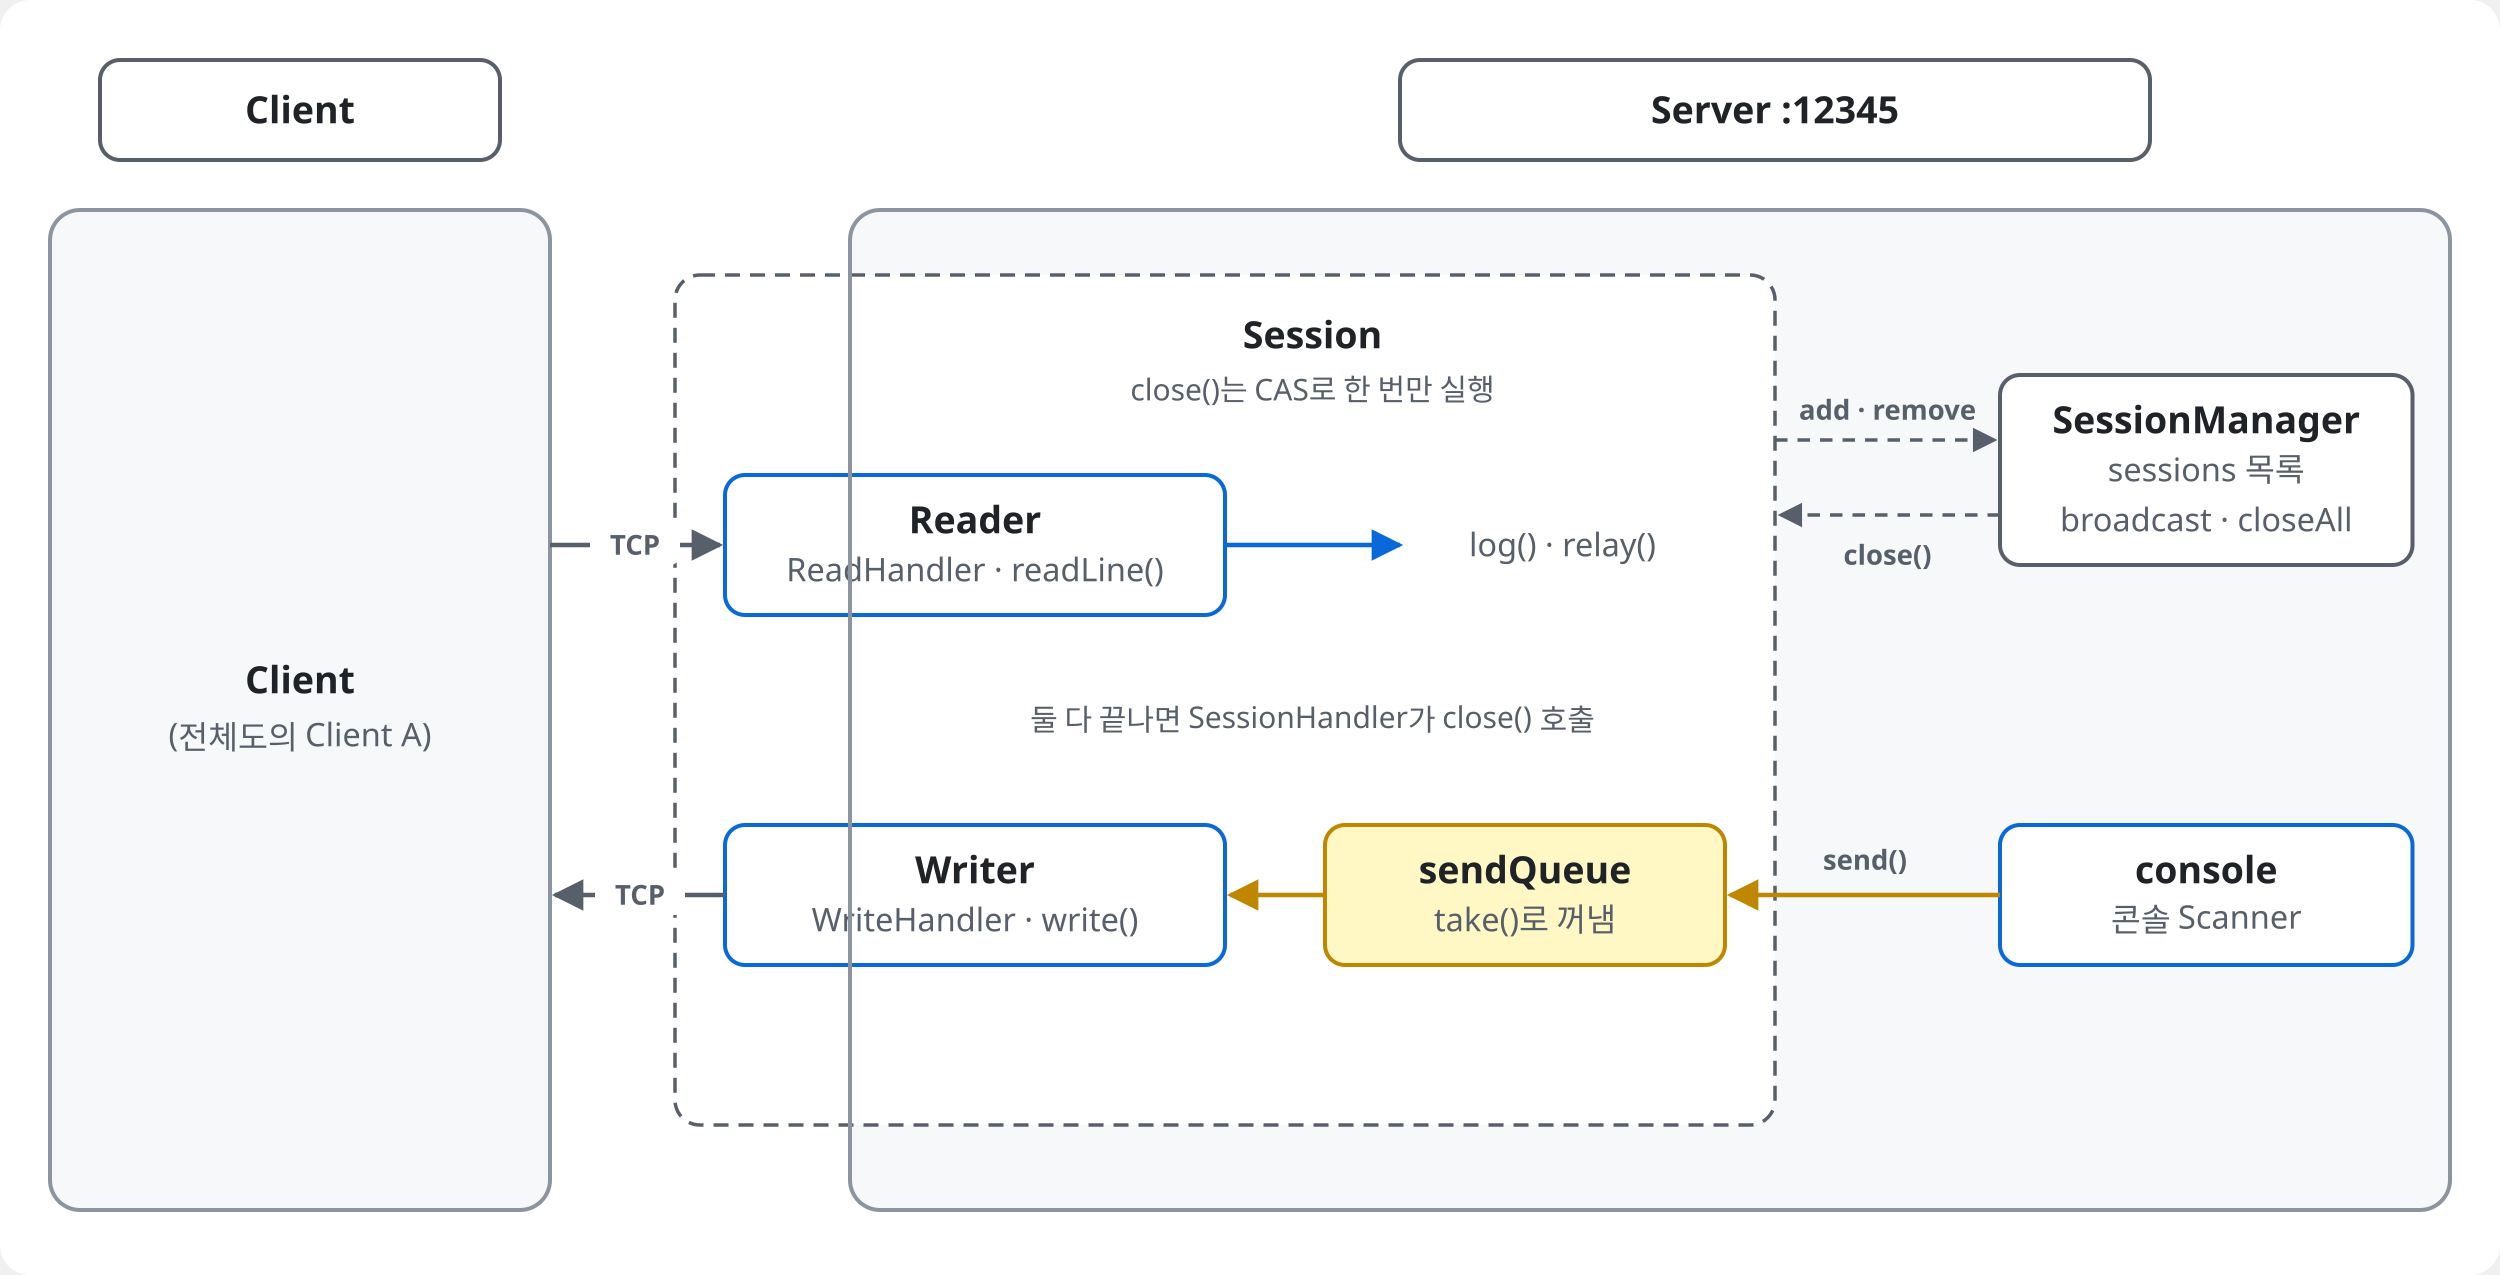
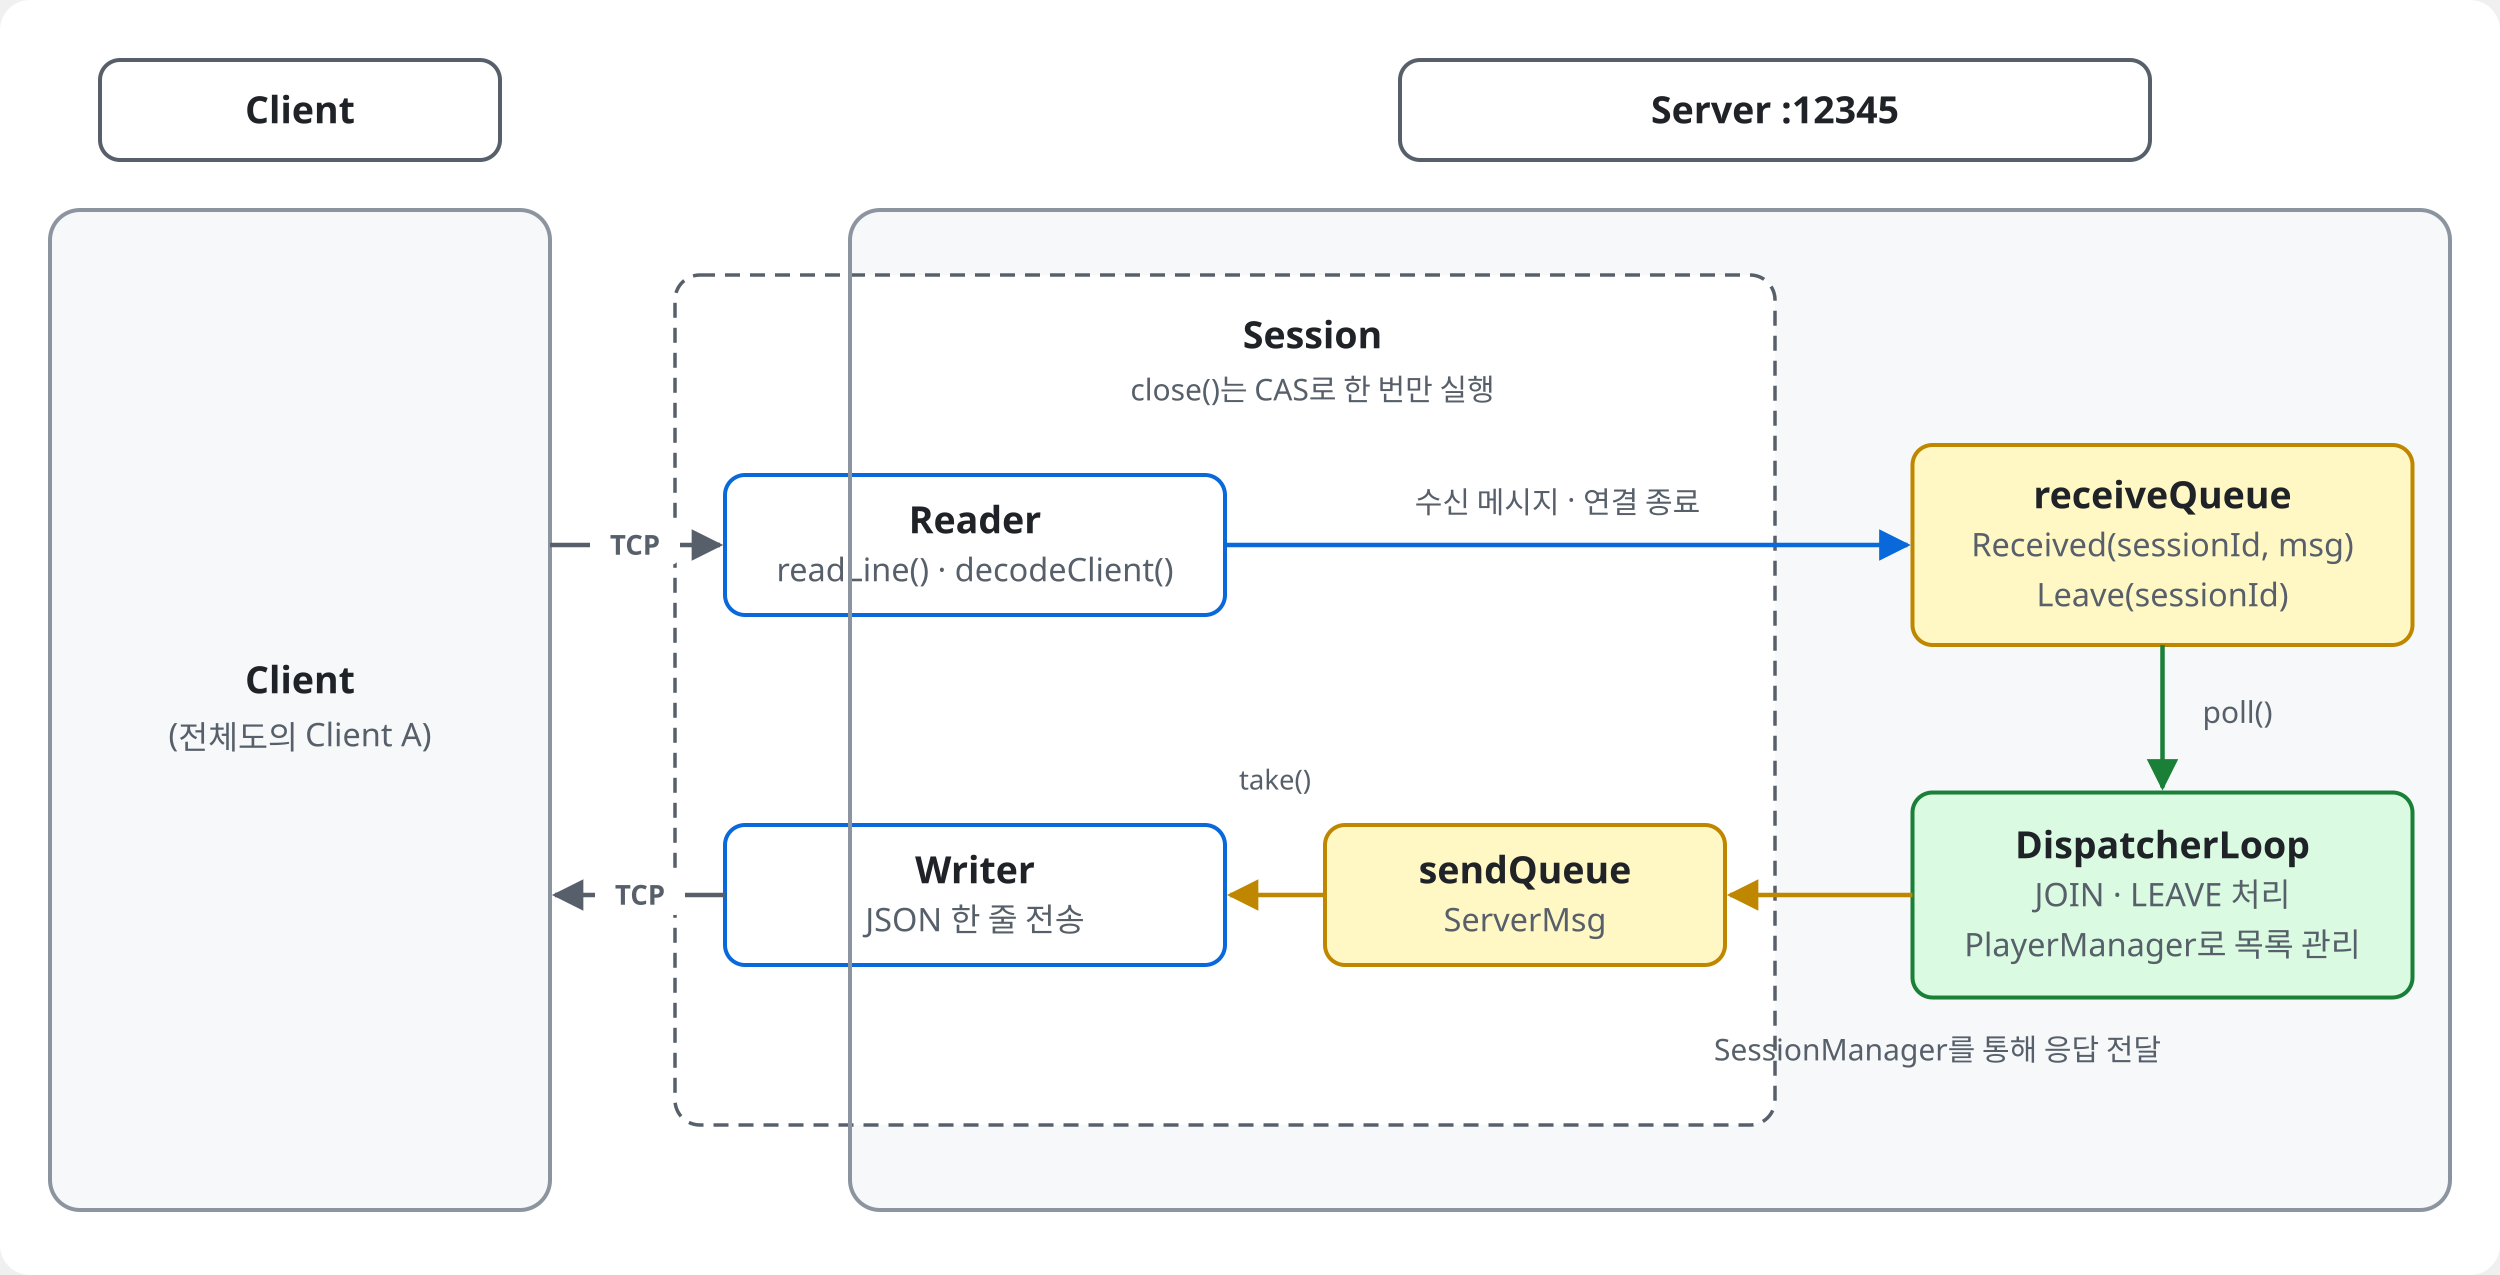
<svg xmlns="http://www.w3.org/2000/svg" viewBox="0 0 1000 510" width="1000" height="510" font-family="Pretendard, 'Malgun Gothic', 'Apple SD Gothic Neo', 'Noto Sans KR', sans-serif">
  <rect width="1000" height="510" rx="12" fill="#ffffff" />
  <defs>
    <marker id="arrow-tcp" viewBox="0 0 10 10" refX="9" refY="5" markerWidth="7" markerHeight="7" orient="auto-start-reverse">
      <path d="M 0 0 L 10 5 L 0 10 z" fill="#57606a" />
    </marker>
    <marker id="arrow-recv" viewBox="0 0 10 10" refX="9" refY="5" markerWidth="7" markerHeight="7" orient="auto-start-reverse">
      <path d="M 0 0 L 10 5 L 0 10 z" fill="#0969da" />
    </marker>
    <marker id="arrow-loop" viewBox="0 0 10 10" refX="9" refY="5" markerWidth="7" markerHeight="7" orient="auto-start-reverse">
      <path d="M 0 0 L 10 5 L 0 10 z" fill="#1a7f37" />
    </marker>
    <marker id="arrow-send" viewBox="0 0 10 10" refX="9" refY="5" markerWidth="7" markerHeight="7" orient="auto-start-reverse">
      <path d="M 0 0 L 10 5 L 0 10 z" fill="#bf8700" />
    </marker>
  </defs>
  <rect x="40" y="24" width="160" height="40" rx="8" fill="#ffffff" stroke="#57606a" stroke-width="1.6" />
  <text x="120.0" y="44.0" font-size="15" font-weight="600" text-anchor="middle" dominant-baseline="middle" fill="#1f2328">Client</text>
  <rect x="560" y="24" width="300" height="40" rx="8" fill="#ffffff" stroke="#57606a" stroke-width="1.6" />
  <text x="710.0" y="44.0" font-size="15" font-weight="600" text-anchor="middle" dominant-baseline="middle" fill="#1f2328">Server  :12345</text>
  <rect x="20" y="84" width="200" height="400" rx="12" fill="#f6f8fa" stroke="#8c959f" stroke-width="1.6" />
  <text x="120" y="272" font-size="15" font-weight="600" text-anchor="middle" dominant-baseline="middle" fill="#1f2328">Client</text>
  <text x="120" y="294" font-size="13" font-weight="400" text-anchor="middle" dominant-baseline="middle" fill="#57606a">(전체도의 Client A)</text>
  <rect x="340" y="84" width="640" height="400" rx="12" fill="#f6f8fa" stroke="#8c959f" stroke-width="1.6" />
  <rect x="270" y="110" width="440" height="340" rx="10" fill="#ffffff" stroke="#57606a" stroke-width="1.4" stroke-dasharray="6 4" />
  <text x="525" y="134" font-size="15" font-weight="600" text-anchor="middle" dominant-baseline="middle" fill="#1f2328">Session</text>
  <text x="525" y="156" font-size="12" font-weight="400" text-anchor="middle" dominant-baseline="middle" fill="#57606a">close()는 CAS로 한 번만 실행</text>
  <rect x="290" y="190" width="200" height="56" rx="8" fill="#ffffff" stroke="#0969da" stroke-width="1.6" />
  <text x="390.0" y="208.0" font-size="15" font-weight="600" text-anchor="middle" dominant-baseline="middle" fill="#1f2328">Reader</text>
-   <text x="390.0" y="228.0" font-size="13" font-weight="400" text-anchor="middle" dominant-baseline="middle" fill="#57606a">ReadHandler · readLine()</text>
+   <text x="390.0" y="228.0" font-size="13" font-weight="400" text-anchor="middle" dominant-baseline="middle" fill="#57606a">readLine() · decodeClient()</text>
  <rect x="290" y="330" width="200" height="56" rx="8" fill="#ffffff" stroke="#0969da" stroke-width="1.6" />
  <text x="390.0" y="348.0" font-size="15" font-weight="600" text-anchor="middle" dominant-baseline="middle" fill="#1f2328">Writer</text>
-   <text x="390.0" y="368.0" font-size="13" font-weight="400" text-anchor="middle" dominant-baseline="middle" fill="#57606a">WriteHandler · write()</text>
+   <text x="390.0" y="368.0" font-size="13" font-weight="400" text-anchor="middle" dominant-baseline="middle" fill="#57606a">JSON 한 줄 전송</text>
  <rect x="530" y="330" width="160" height="56" rx="8" fill="#fff8c5" stroke="#bf8700" stroke-width="1.6" />
  <text x="610.0" y="348.0" font-size="15" font-weight="600" text-anchor="middle" dominant-baseline="middle" fill="#1f2328">sendQueue</text>
-   <text x="610.0" y="368.0" font-size="13" font-weight="400" text-anchor="middle" dominant-baseline="middle" fill="#57606a">take()로 꺼냄</text>
-   <text x="525" y="288" font-size="12" font-weight="400" text-anchor="middle" dominant-baseline="middle" fill="#57606a">둘 다 끝나면 SessionHandler가 close() 호출</text>
+   <text x="610.0" y="368.0" font-size="13" font-weight="400" text-anchor="middle" dominant-baseline="middle" fill="#57606a">ServerMsg</text>
  <line x1="340" y1="96" x2="340" y2="472" stroke="#8c959f" stroke-width="1.6" />
-   <rect x="800" y="150" width="165" height="76" rx="8" fill="#ffffff" stroke="#57606a" stroke-width="1.6" />
-   <text x="882.5" y="168.0" font-size="15" font-weight="600" text-anchor="middle" dominant-baseline="middle" fill="#1f2328">SessionManager</text>
-   <text x="882.5" y="188.0" font-size="13" font-weight="400" text-anchor="middle" dominant-baseline="middle" fill="#57606a">sessions 목록</text>
-   <text x="882.5" y="208.0" font-size="13" font-weight="400" text-anchor="middle" dominant-baseline="middle" fill="#57606a">broadcast · closeAll</text>
-   <rect x="800" y="330" width="165" height="56" rx="8" fill="#ffffff" stroke="#0969da" stroke-width="1.6" />
-   <text x="882.5" y="348.0" font-size="15" font-weight="600" text-anchor="middle" dominant-baseline="middle" fill="#1f2328">console</text>
-   <text x="882.5" y="368.0" font-size="13" font-weight="400" text-anchor="middle" dominant-baseline="middle" fill="#57606a">콘솔 Scanner</text>
+   <rect x="765" y="178" width="200" height="80" rx="8" fill="#fff8c5" stroke="#bf8700" stroke-width="1.6" />
+   <text x="865.0" y="198.0" font-size="15" font-weight="600" text-anchor="middle" dominant-baseline="middle" fill="#1f2328">receiveQueue</text>
+   <text x="865.0" y="218.0" font-size="13" font-weight="400" text-anchor="middle" dominant-baseline="middle" fill="#57606a">Received(sessionId, msg)</text>
+   <text x="865.0" y="238.0" font-size="13" font-weight="400" text-anchor="middle" dominant-baseline="middle" fill="#57606a">Leave(sessionId)</text>
+   <rect x="765" y="317" width="200" height="82" rx="8" fill="#dafbe1" stroke="#1a7f37" stroke-width="1.6" />
+   <text x="865.0" y="338.0" font-size="15" font-weight="600" text-anchor="middle" dominant-baseline="middle" fill="#1f2328">DispatcherLoop</text>
+   <text x="865.0" y="358.0" font-size="13" font-weight="400" text-anchor="middle" dominant-baseline="middle" fill="#57606a">JOIN · LEAVE 처리</text>
+   <text x="865.0" y="378.0" font-size="13" font-weight="400" text-anchor="middle" dominant-baseline="middle" fill="#57606a">PlayerManager로 목록 관리</text>
  <path d="M 220 218 L 288 218" fill="none" stroke="#57606a" stroke-width="1.8" marker-end="url(#arrow-tcp)" />
  <rect x="236" y="208" width="36" height="18" rx="4" fill="#ffffff" />
  <text x="254" y="218" font-size="11" font-weight="600" text-anchor="middle" dominant-baseline="middle" fill="#57606a">TCP</text>
  <path d="M 290 358 L 222 358" fill="none" stroke="#57606a" stroke-width="1.8" marker-end="url(#arrow-tcp)" />
  <rect x="238" y="348" width="36" height="18" rx="4" fill="#ffffff" />
  <text x="256" y="358" font-size="11" font-weight="600" text-anchor="middle" dominant-baseline="middle" fill="#57606a">TCP</text>
-   <path d="M 490 218 L 560 218" fill="none" stroke="#0969da" stroke-width="1.8" marker-end="url(#arrow-recv)" />
-   <text x="625" y="218" font-size="13" font-weight="400" text-anchor="middle" dominant-baseline="middle" fill="#57606a">log() · relay()</text>
-   <path d="M 800 358 L 692 358" fill="none" stroke="#bf8700" stroke-width="1.8" marker-end="url(#arrow-send)" />
-   <text x="746" y="344" font-size="11" font-weight="600" text-anchor="middle" dominant-baseline="middle" fill="#57606a">send()</text>
+   <path d="M 490 218 L 763 218" fill="none" stroke="#0969da" stroke-width="1.8" marker-end="url(#arrow-recv)" />
+   <text x="623" y="201" font-size="12" font-weight="400" text-anchor="middle" dominant-baseline="middle" fill="#57606a">수신 메시지 · 연결 종료</text>
+   <path d="M 865 258 L 865 315" fill="none" stroke="#1a7f37" stroke-width="1.8" marker-end="url(#arrow-loop)" />
+   <text x="881" y="285" font-size="12" font-weight="400" text-anchor="start" dominant-baseline="middle" fill="#57606a">poll()</text>
+   <path d="M 765 358 L 692 358" fill="none" stroke="#bf8700" stroke-width="1.8" marker-end="url(#arrow-send)" />
+   <text x="775" y="420" font-size="12" font-weight="400" text-anchor="middle" dominant-baseline="middle" fill="#57606a">SessionManager를 통해 응답 전달</text>
  <path d="M 530 358 L 492 358" fill="none" stroke="#bf8700" stroke-width="1.8" marker-end="url(#arrow-send)" />
-   <path d="M 710 176 L 798 176" fill="none" stroke="#57606a" stroke-width="1.4" stroke-dasharray="5 4" marker-end="url(#arrow-tcp)" />
-   <text x="755" y="164" font-size="11" font-weight="600" text-anchor="middle" dominant-baseline="middle" fill="#57606a">add · remove</text>
-   <path d="M 800 206 L 712 206" fill="none" stroke="#57606a" stroke-width="1.4" stroke-dasharray="5 4" marker-end="url(#arrow-tcp)" />
-   <text x="755" y="222" font-size="11" font-weight="600" text-anchor="middle" dominant-baseline="middle" fill="#57606a">close()</text>
+   <text x="510" y="312" font-size="11" font-weight="400" text-anchor="middle" dominant-baseline="middle" fill="#57606a">take()</text>
</svg>
